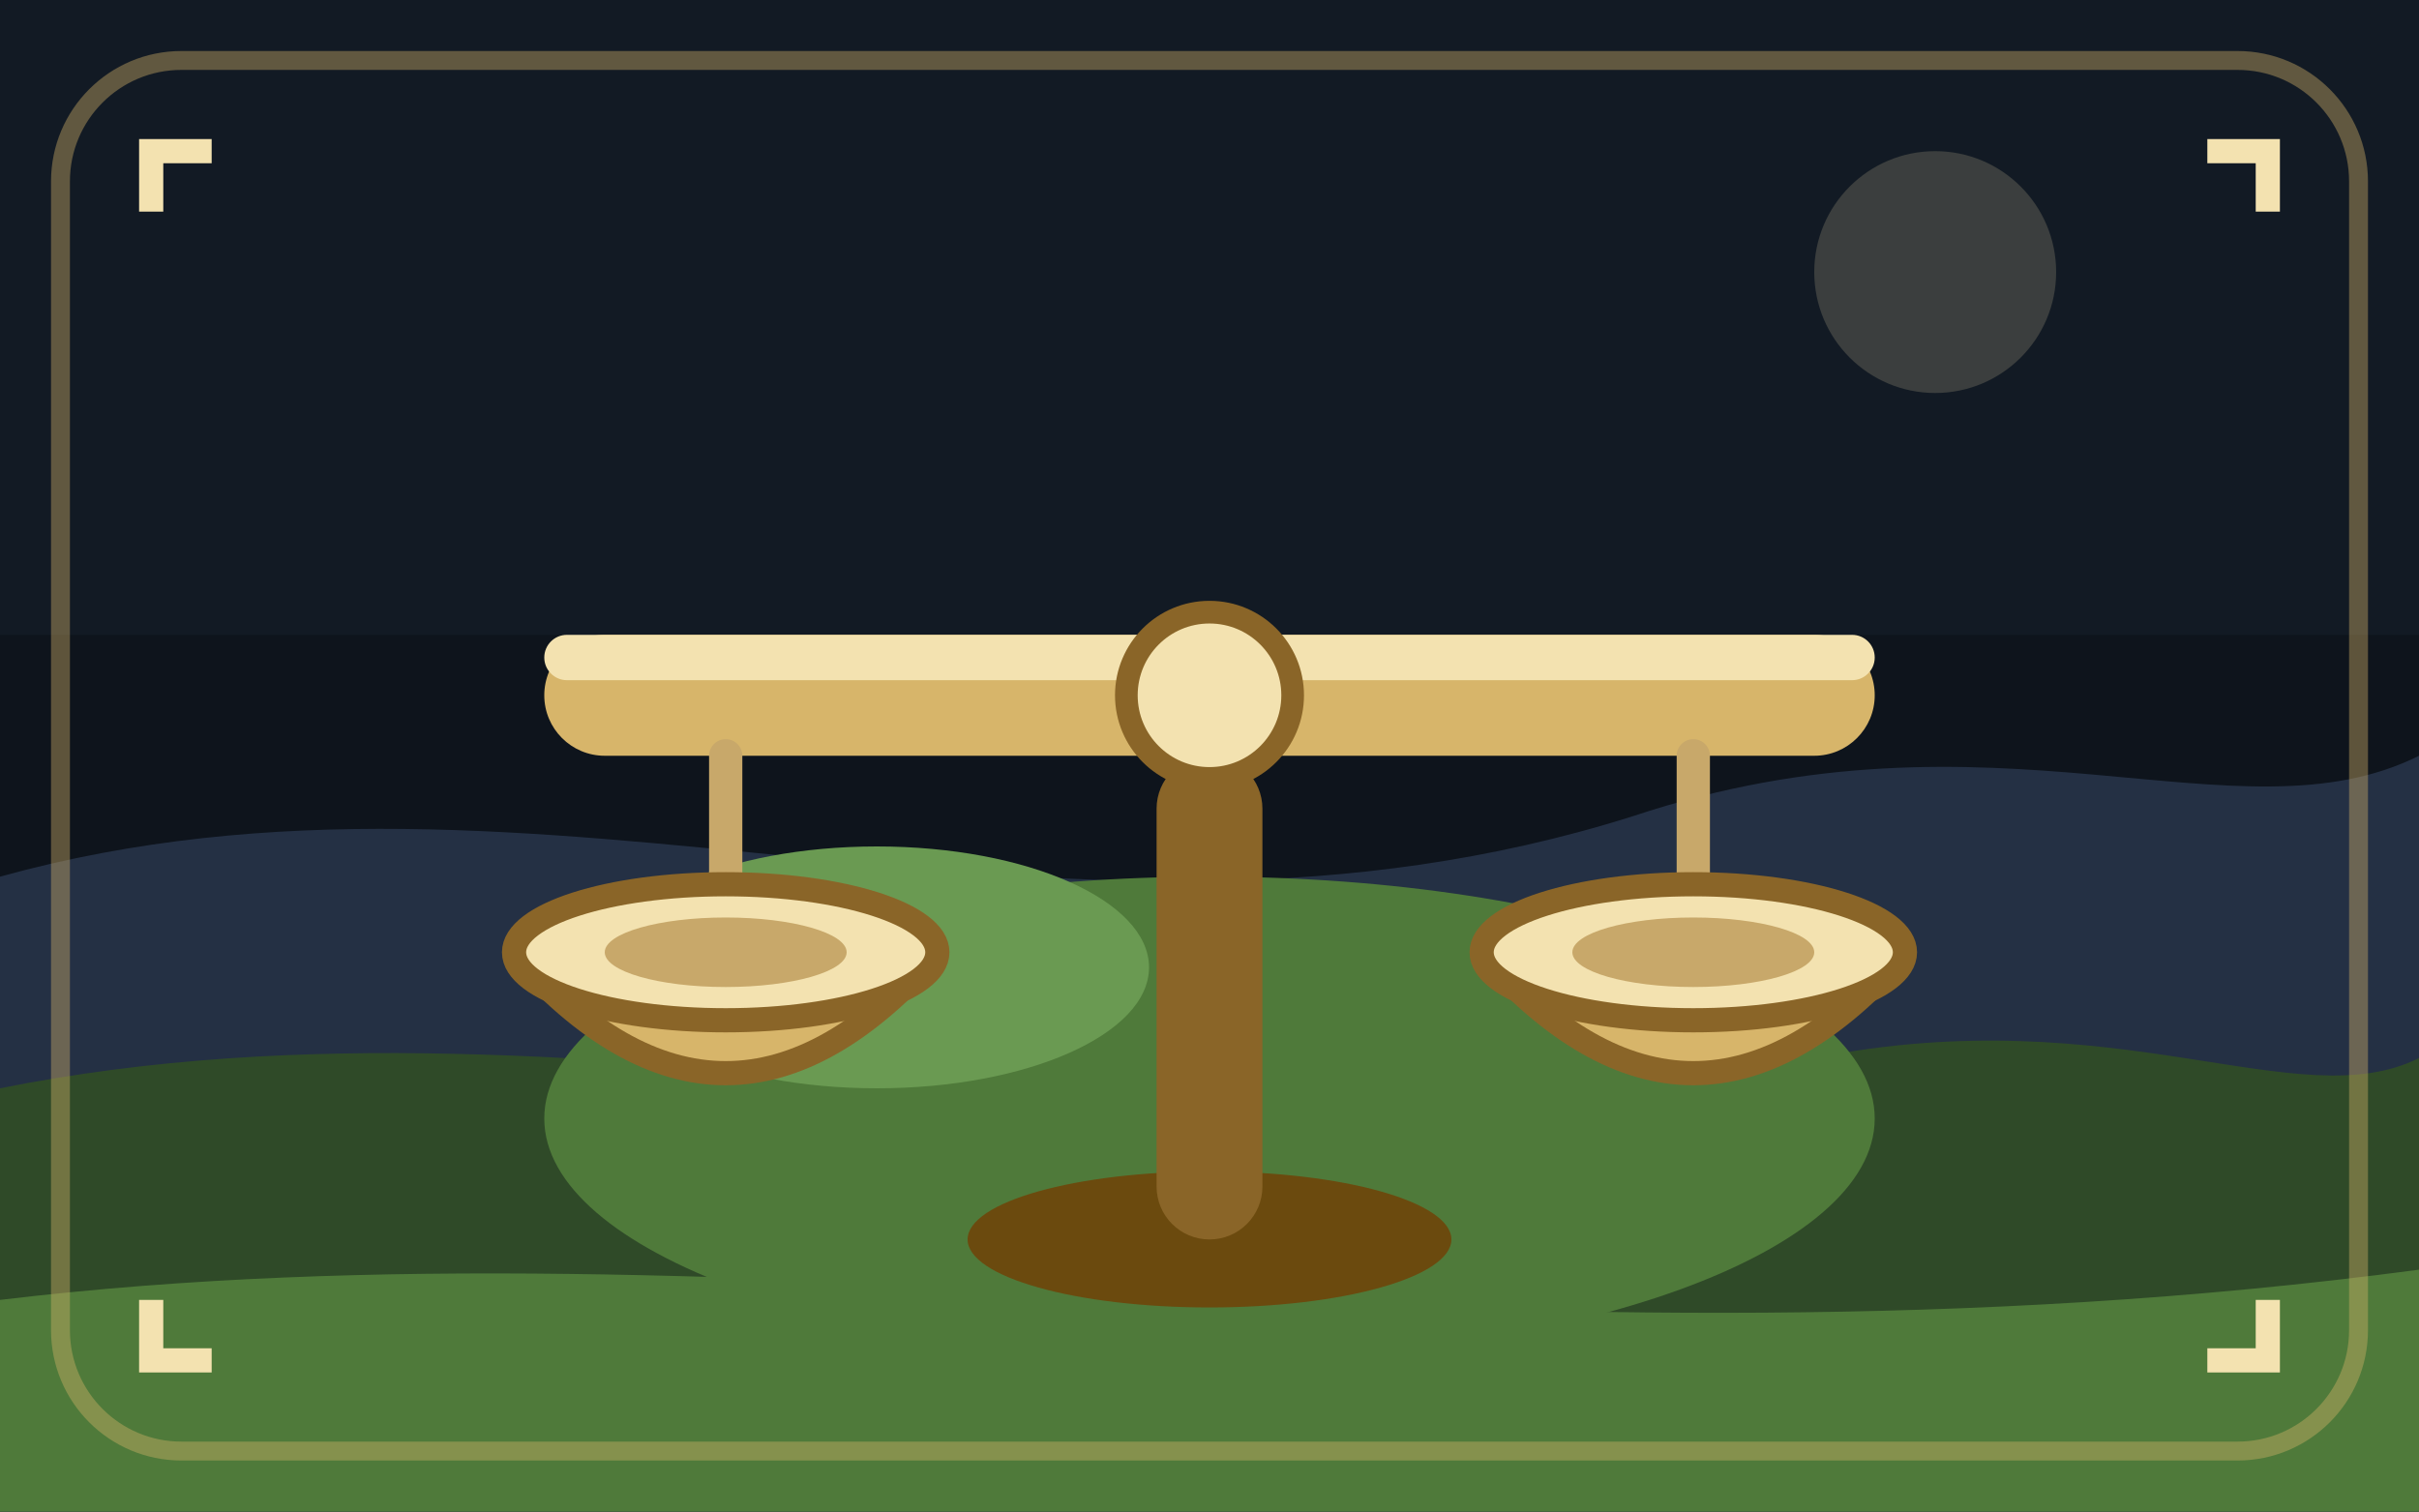
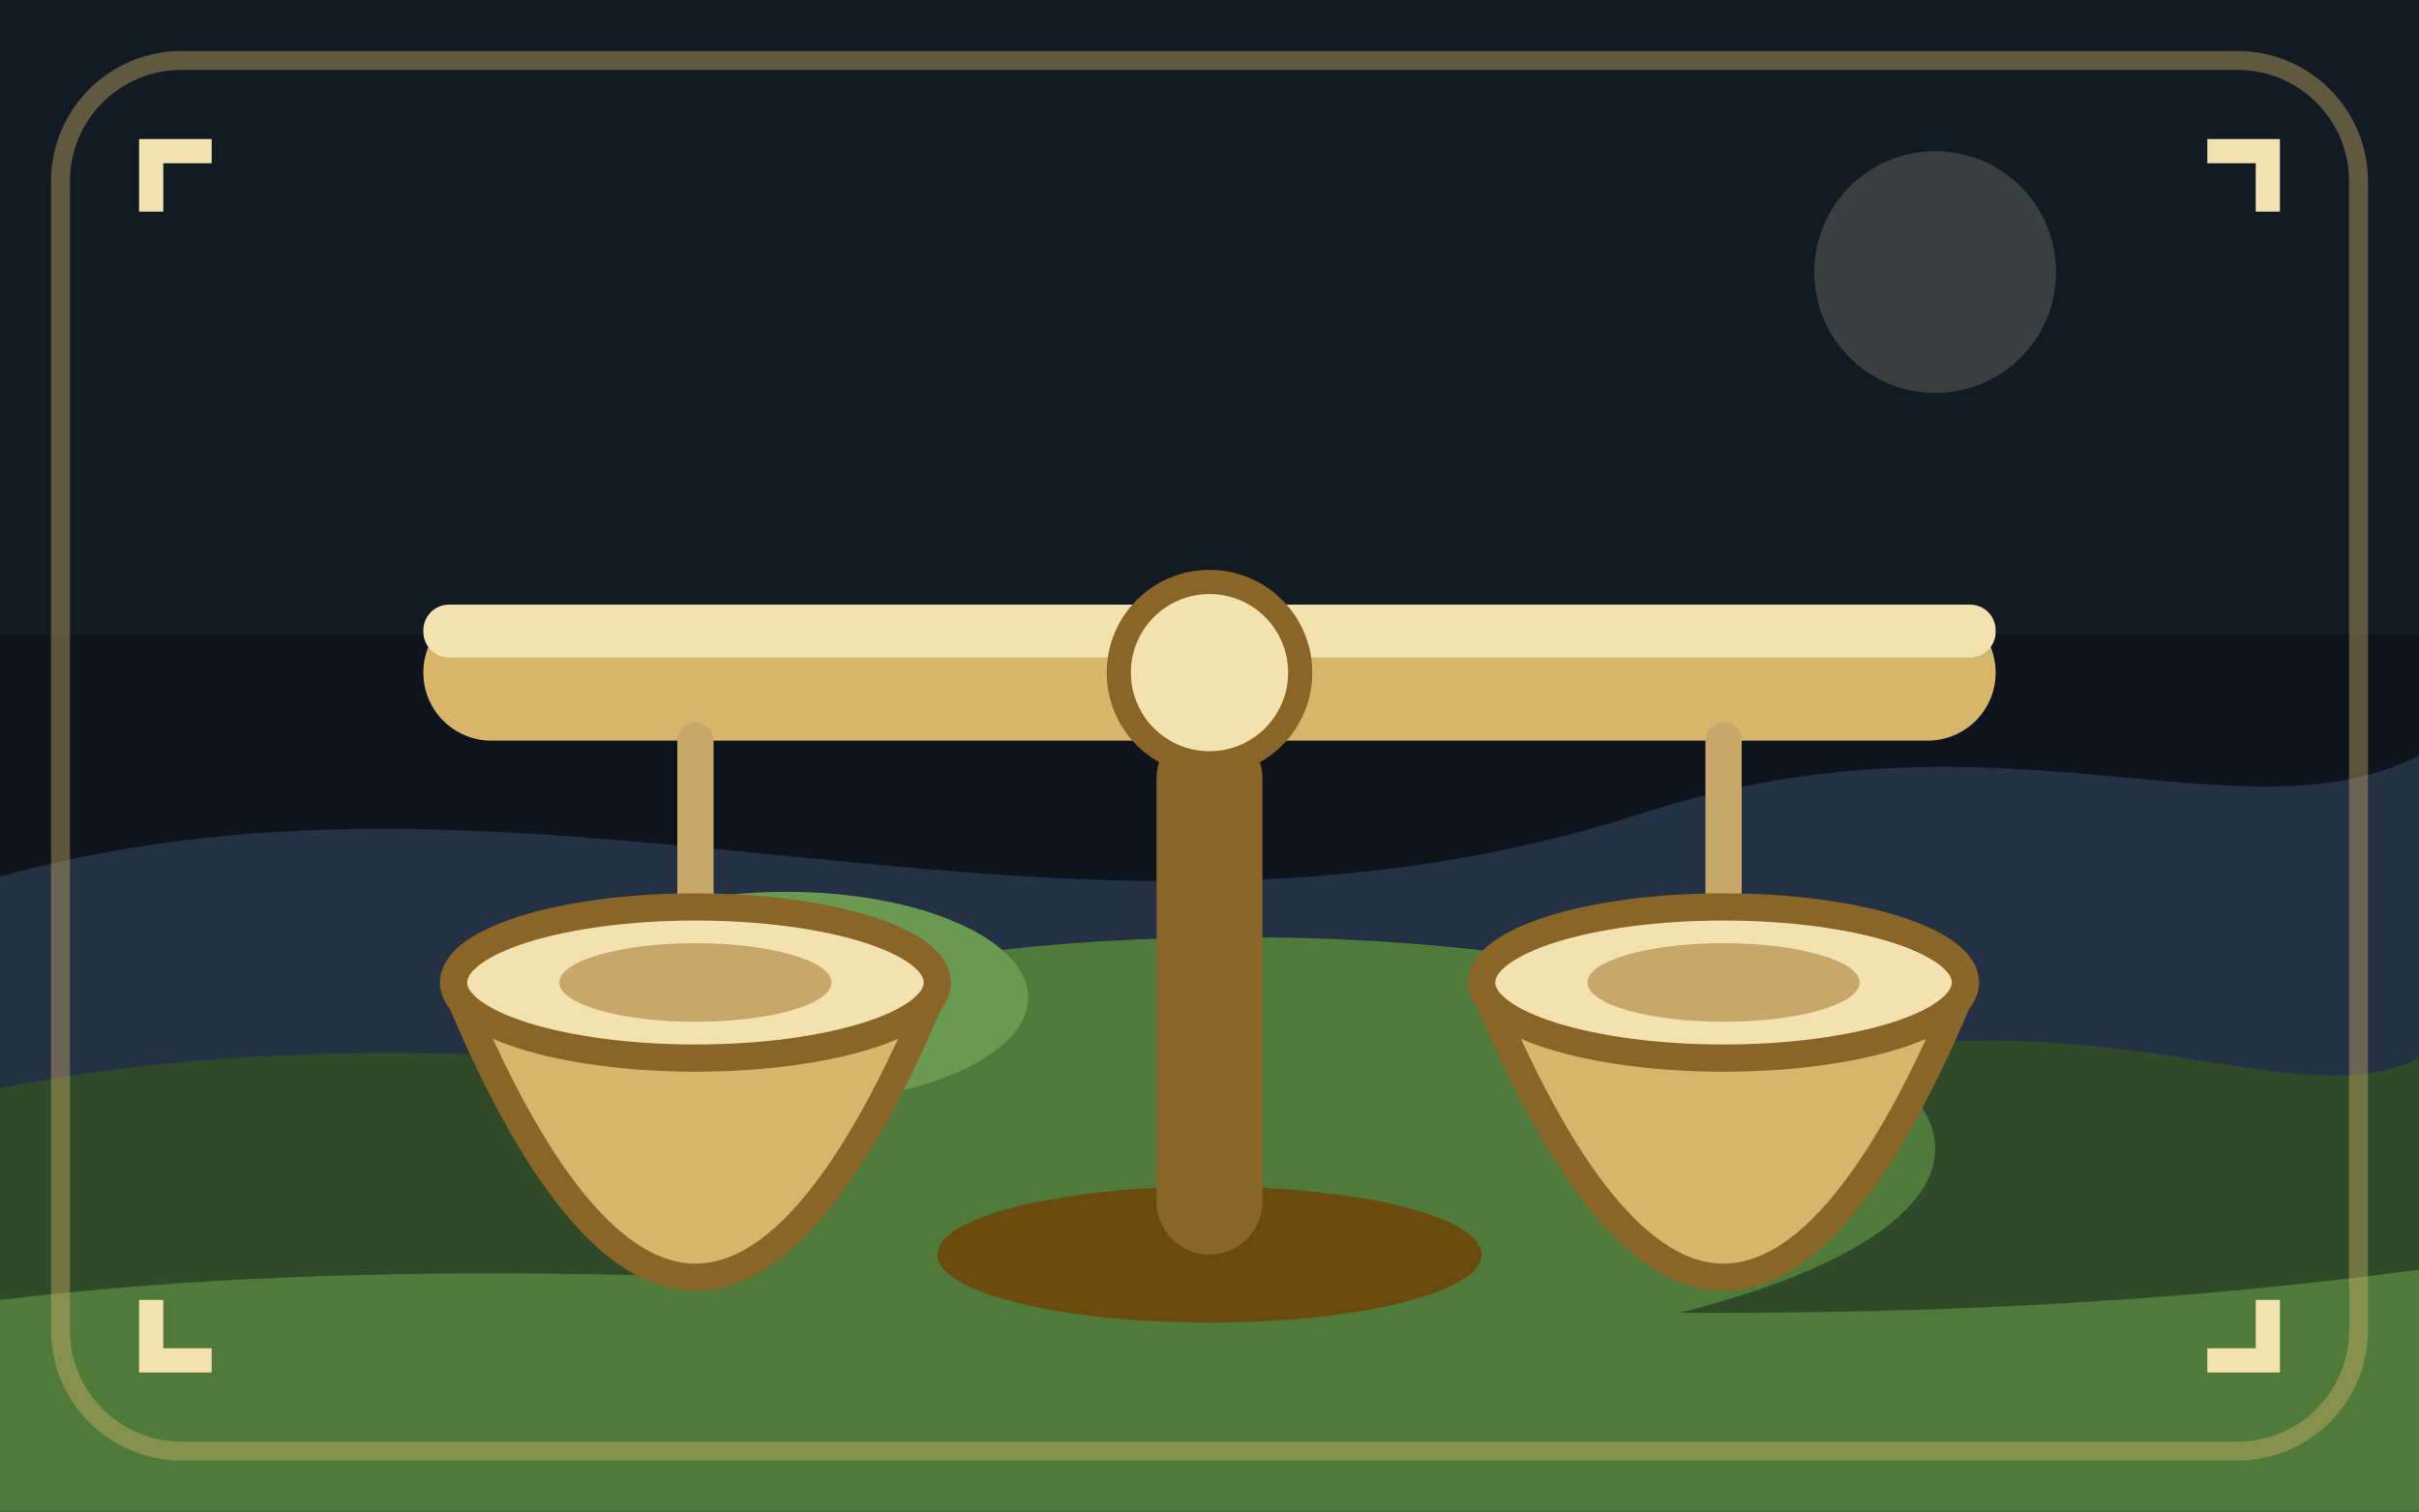
<svg xmlns="http://www.w3.org/2000/svg" viewBox="0 0 160 100">
  <rect width="160" height="100" fill="#0e141c" />
  <rect width="160" height="42" fill="#121a24" />
  <circle cx="128" cy="18" r="8" fill="#f3e2b0" opacity="0.18" />
  <path d="M0 58 C36 48 70 66 108 54 C132 46 148 56 160 50 V100 H0 Z" fill="#243044" />
  <path d="M0 72 C40 64 80 80 120 70 C140 66 152 74 160 70 V100 H0 Z" fill="#2f4a28" />
  <path d="M0 86 C50 80 100 92 160 84 V100 H0 Z" fill="#4f7a3a" />
-   <ellipse cx="80" cy="74" rx="44" ry="16" fill="#4f7a3a" />
-   <ellipse cx="58" cy="64" rx="18" ry="8" fill="#6a9a52" />
-   <ellipse cx="80" cy="82" rx="16" ry="4.5" fill="#6b4a0e" />
-   <rect x="76.5" y="50" width="7" height="32" rx="3.5" fill="#8a6528" />
-   <rect x="36" y="42" width="88" height="8" rx="4" fill="#d7b56a" />
-   <rect x="36" y="42" width="88" height="3" rx="1.5" fill="#f3e2b0" />
-   <circle cx="80" cy="46" r="5.5" fill="#f3e2b0" stroke="#8a6528" stroke-width="1.5" />
-   <path d="M48 50 V62" stroke="#c8a86a" stroke-width="2.2" stroke-linecap="round" />
-   <path d="M112 50 V62" stroke="#c8a86a" stroke-width="2.2" stroke-linecap="round" />
-   <path d="M34 63 Q48 79 62 63" fill="#d7b56a" stroke="#8a6528" stroke-width="1.6" stroke-linejoin="round" />
-   <ellipse cx="48" cy="63" rx="14" ry="4.5" fill="#f3e2b0" stroke="#8a6528" stroke-width="1.6" />
-   <ellipse cx="48" cy="63" rx="8" ry="2.3" fill="#c8a86a" />
-   <path d="M98 63 Q112 79 126 63" fill="#d7b56a" stroke="#8a6528" stroke-width="1.6" stroke-linejoin="round" />
-   <ellipse cx="112" cy="63" rx="14" ry="4.5" fill="#f3e2b0" stroke="#8a6528" stroke-width="1.6" />
-   <ellipse cx="112" cy="63" rx="8" ry="2.3" fill="#c8a86a" />
+   <ellipse cx="82" cy="76" rx="46" ry="14" fill="#4f7a3a" />
+   <ellipse cx="52" cy="66" rx="16" ry="7" fill="#6a9a52" />
+   <ellipse cx="80" cy="83" rx="18" ry="4.5" fill="#6b4a0e" />
+   <rect x="76.5" y="48" width="7" height="35" rx="3.5" fill="#8a6528" />
+   <rect x="28" y="40" width="104" height="9" rx="4.5" fill="#d7b56a" />
+   <rect x="28" y="40" width="104" height="3.5" rx="1.7" fill="#f3e2b0" />
+   <circle cx="80" cy="44.5" r="6" fill="#f3e2b0" stroke="#8a6528" stroke-width="1.6" />
+   <path d="M46 49 V64" stroke="#c8a86a" stroke-width="2.4" stroke-linecap="round" />
+   <path d="M114 49 V64" stroke="#c8a86a" stroke-width="2.4" stroke-linecap="round" />
+   <path d="M30 65 Q46 104 62 65" fill="#d7b56a" stroke="#8a6528" stroke-width="1.8" stroke-linejoin="round" />
+   <ellipse cx="46" cy="65" rx="16" ry="5" fill="#f3e2b0" stroke="#8a6528" stroke-width="1.8" />
+   <ellipse cx="46" cy="65" rx="9" ry="2.6" fill="#c8a86a" />
+   <path d="M98 65 Q114 104 130 65" fill="#d7b56a" stroke="#8a6528" stroke-width="1.8" stroke-linejoin="round" />
+   <ellipse cx="114" cy="65" rx="16" ry="5" fill="#f3e2b0" stroke="#8a6528" stroke-width="1.8" />
+   <ellipse cx="114" cy="65" rx="9" ry="2.6" fill="#c8a86a" />
  <rect x="4" y="4" width="152" height="92" rx="8" fill="none" stroke="#d7b56a" stroke-opacity="0.4" stroke-width="1.25" />
  <g fill="none" stroke="#f3e2b0" stroke-width="1.6" stroke-linecap="butt">
    <path d="M10 14 V10 H14" />
    <path d="M146 10 H150 V14" />
    <path d="M10 86 V90 H14" />
    <path d="M150 86 V90 H146" />
  </g>
</svg>
